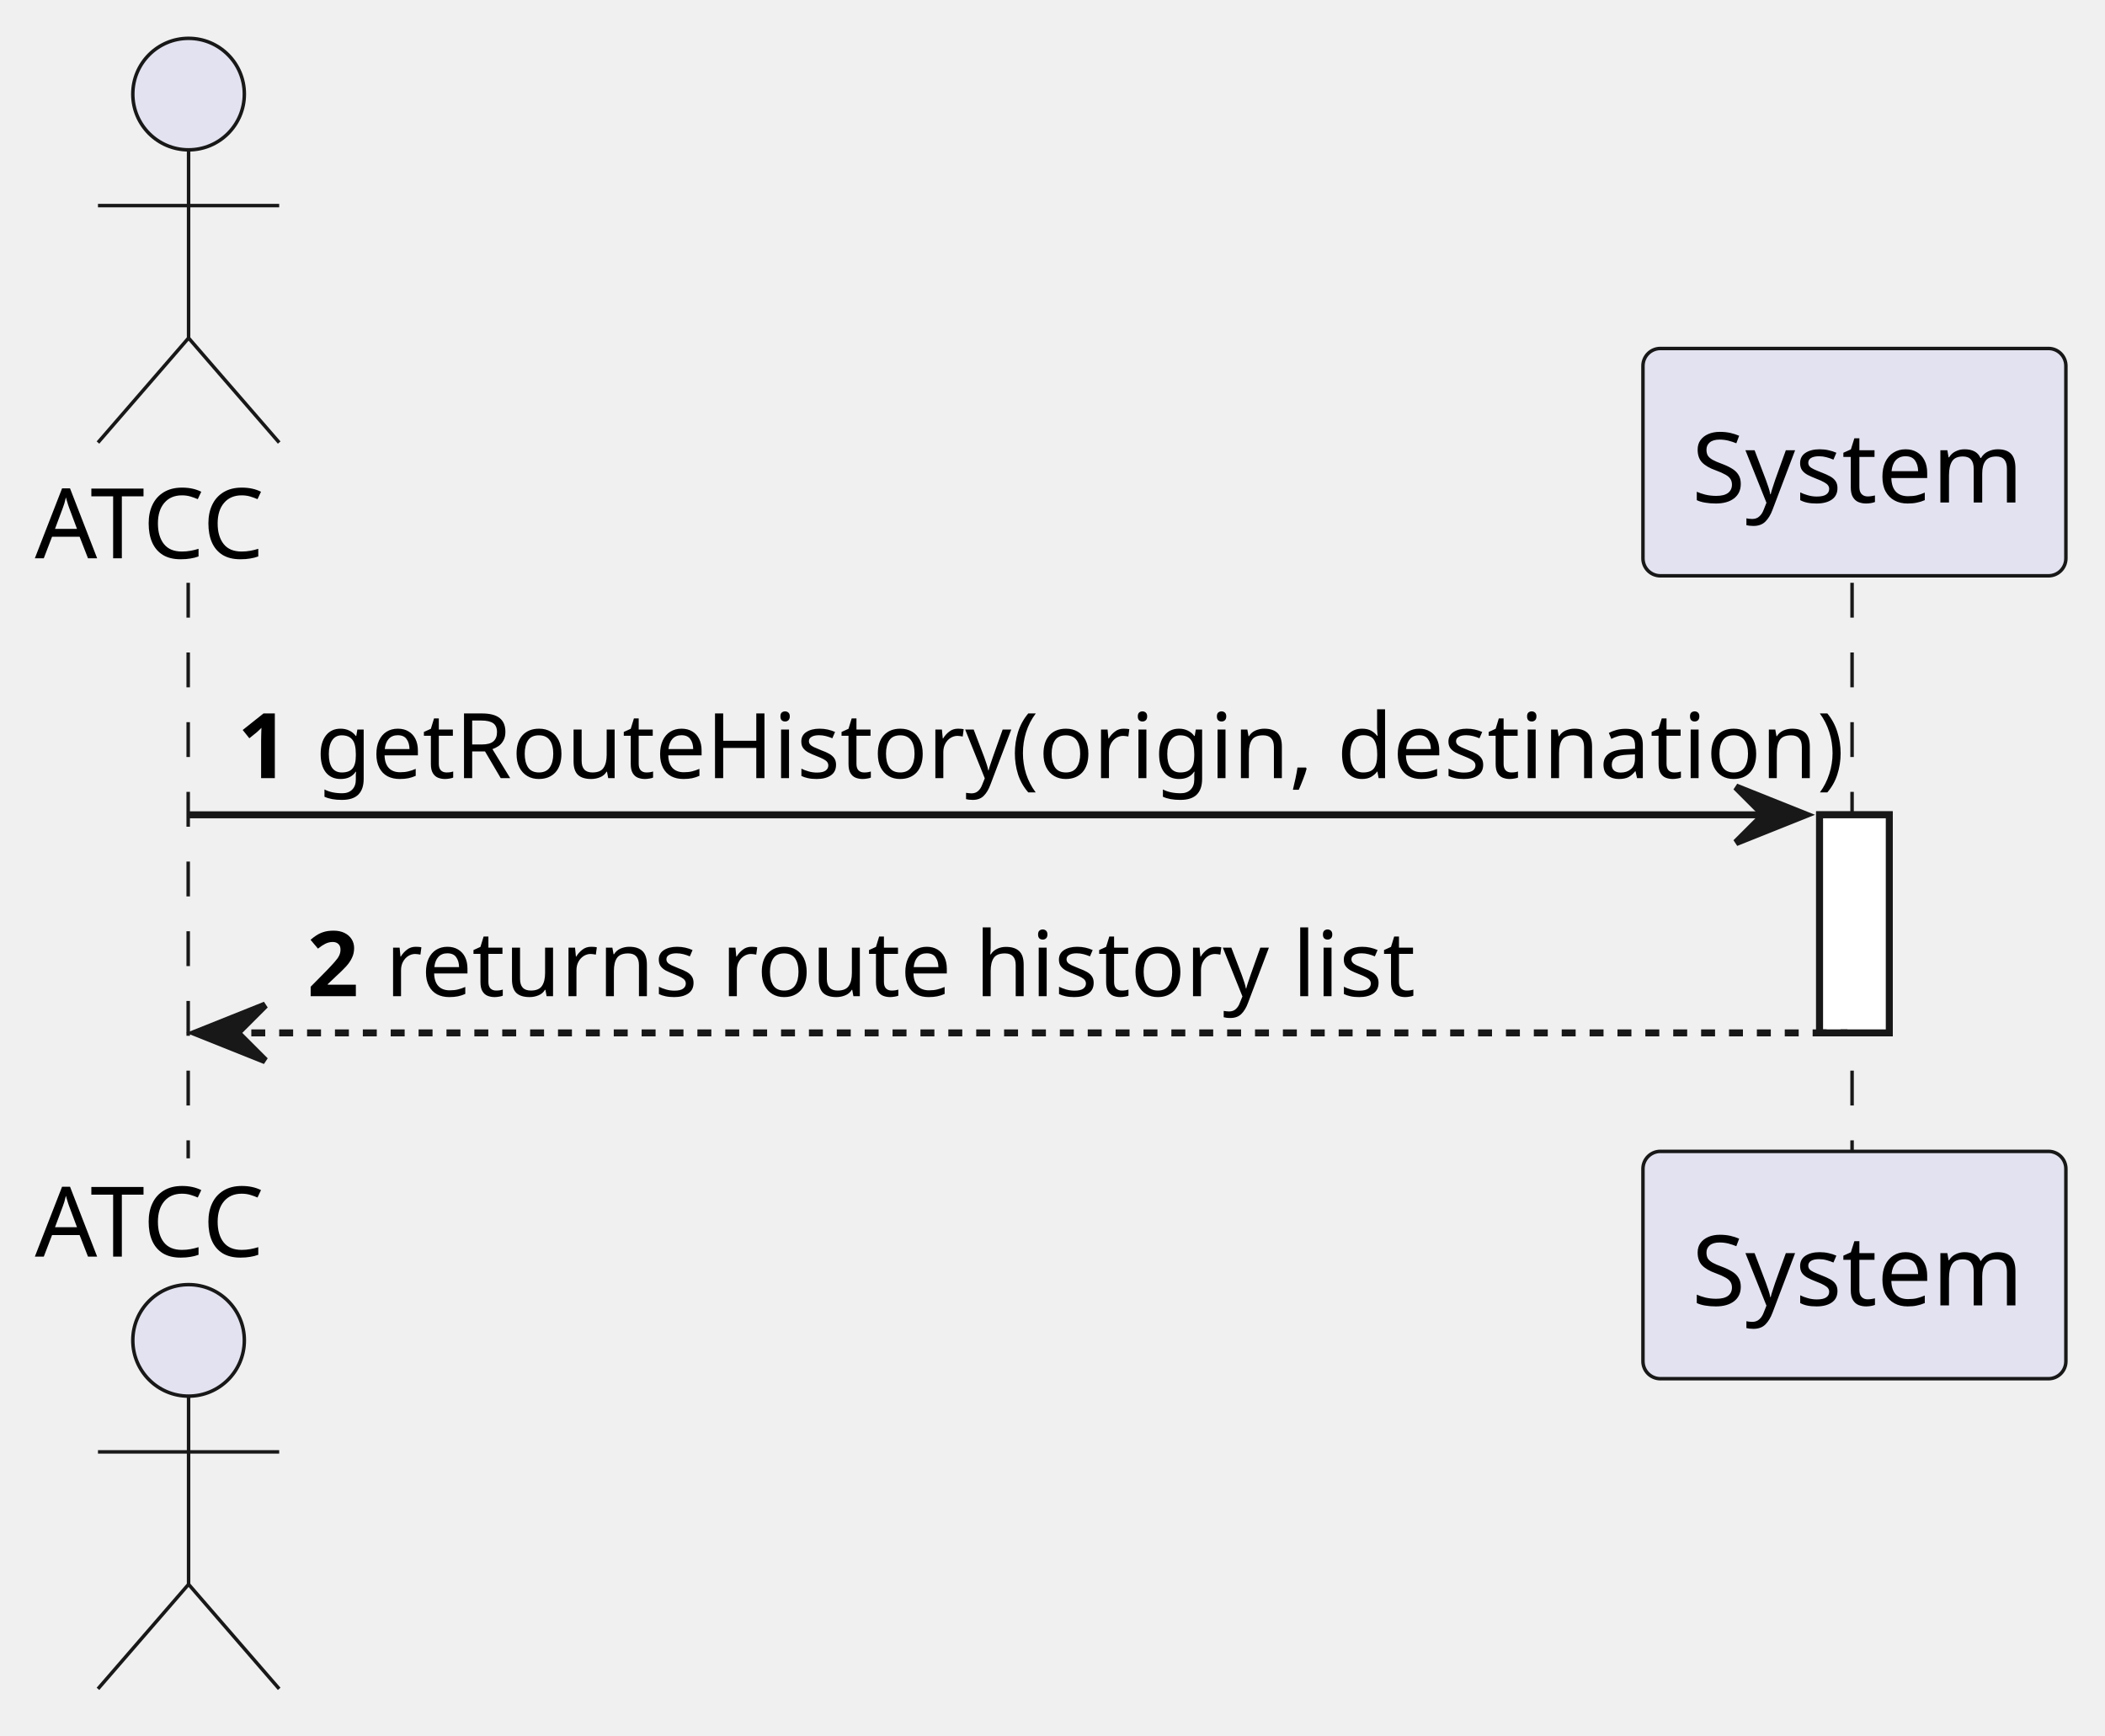
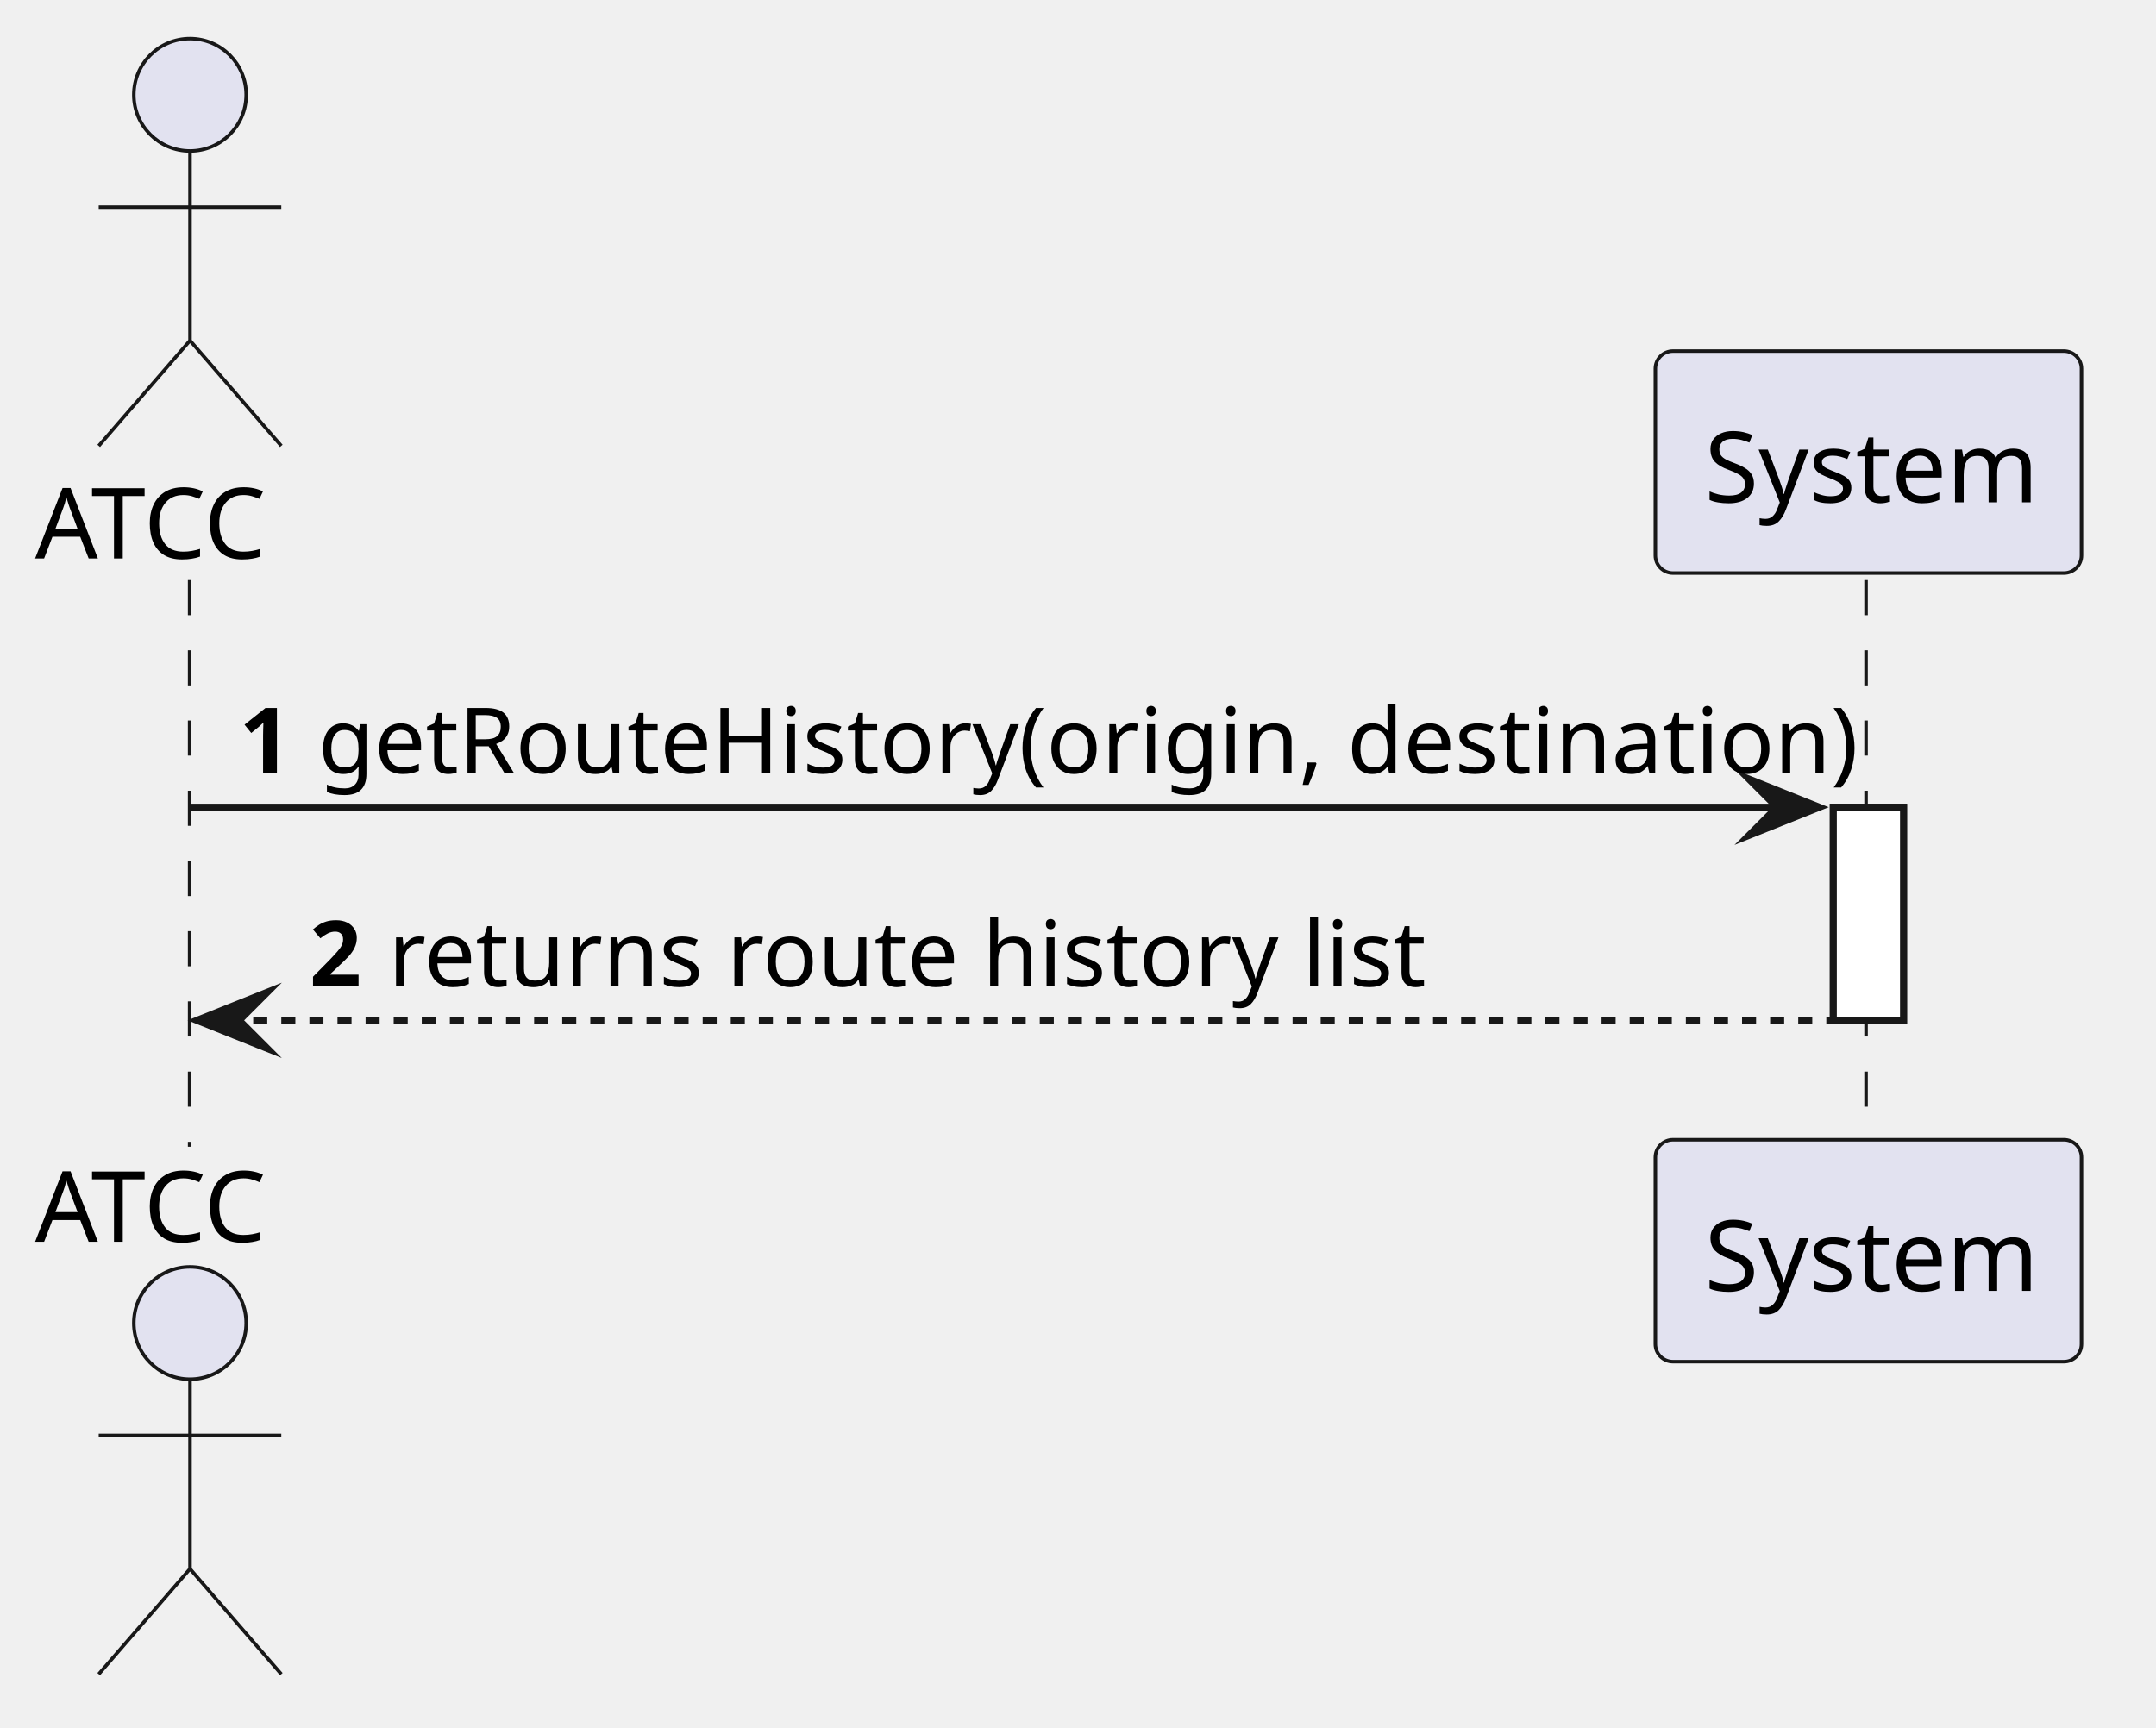
- <svg xmlns="http://www.w3.org/2000/svg" contentStyleType="text/css" data-diagram-type="SEQUENCE" height="249px" preserveAspectRatio="none" style="width:302px;height:249px;background:#FFFFFF;" version="1.1" viewBox="0 0 302 249" width="302px" zoomAndPan="magnify">
+ <svg xmlns="http://www.w3.org/2000/svg" contentStyleType="text/css" data-diagram-type="SEQUENCE" height="246px" preserveAspectRatio="none" style="width:307px;height:246px;background:#FFFFFF;" version="1.1" viewBox="0 0 307 246" width="307px" zoomAndPan="magnify">
  <defs />
  <g>
    <g>
-       <rect fill="#FFFFFF" height="31.291" style="stroke:#181818;stroke-width:1;" width="10" x="261.051" y="116.912" />
+       <rect fill="#FFFFFF" height="30.352" style="stroke:#181818;stroke-width:1;" width="10" x="261.051" y="114.961" />
    </g>
-     <g>
-       <rect fill="#000000" fill-opacity="0" height="82.582" width="8" x="23.055" y="83.621" />
-       <line style="stroke:#181818;stroke-width:0.5;stroke-dasharray:5,5;" x1="27" x2="27" y1="83.621" y2="166.203" />
+     <g class="participant-lifeline" data-entity-uid="part1" data-qualified-name="Actor" data-source-line="2" id="part1-lifeline">
+       <g>
+         <rect fill="#000000" fill-opacity="0" height="80.703" width="8" x="23.055" y="82.609" />
+         <line style="stroke:#181818;stroke-width:0.5;stroke-dasharray:5,5;" x1="27" x2="27" y1="82.609" y2="163.312" />
+       </g>
    </g>
-     <g>
-       <rect fill="#000000" fill-opacity="0" height="82.582" width="8" x="262.051" y="83.621" />
-       <line style="stroke:#181818;stroke-width:0.5;stroke-dasharray:5,5;" x1="265.713" x2="265.713" y1="83.621" y2="166.203" />
+     <g class="participant-lifeline" data-entity-uid="part2" data-qualified-name="Sys" data-source-line="3" id="part2-lifeline">
+       <g>
+         <rect fill="#000000" fill-opacity="0" height="80.703" width="8" x="262.051" y="82.609" />
+         <line style="stroke:#181818;stroke-width:0.5;stroke-dasharray:5,5;" x1="265.713" x2="265.713" y1="82.609" y2="163.312" />
+       </g>
    </g>
-     <g class="participant participant-head" data-participant="Actor">
-       <text fill="#000000" font-family="sans-serif" font-size="14" lengthAdjust="spacing" textLength="38.11" x="5" y="80.107">ATCC</text>
+     <g class="participant participant-head" data-entity-uid="part1" data-qualified-name="Actor" data-source-line="2" id="part1-head">
+       <text fill="#000000" font-family="sans-serif" font-size="14" lengthAdjust="spacing" textLength="38.11" x="5" y="79.533">ATCC</text>
      <ellipse cx="27.055" cy="13.5" fill="#E2E2F0" rx="8" ry="8" style="stroke:#181818;stroke-width:0.5;" />
      <path d="M27.055,21.5 L27.055,48.5 M14.055,29.5 L40.055,29.5 M27.055,48.5 L14.055,63.5 M27.055,48.5 L40.055,63.5" fill="none" style="stroke:#181818;stroke-width:0.5;" />
    </g>
-     <g class="participant participant-tail" data-participant="Actor">
-       <text fill="#000000" font-family="sans-serif" font-size="14" lengthAdjust="spacing" textLength="38.11" x="5" y="180.31">ATCC</text>
-       <ellipse cx="27.055" cy="192.324" fill="#E2E2F0" rx="8" ry="8" style="stroke:#181818;stroke-width:0.5;" />
-       <path d="M27.055,200.324 L27.055,227.324 M14.055,208.324 L40.055,208.324 M27.055,227.324 L14.055,242.324 M27.055,227.324 L40.055,242.324" fill="none" style="stroke:#181818;stroke-width:0.5;" />
+     <g class="participant participant-tail" data-entity-uid="part1" data-qualified-name="Actor" data-source-line="2" id="part1-tail">
+       <text fill="#000000" font-family="sans-serif" font-size="14" lengthAdjust="spacing" textLength="38.11" x="5" y="176.846">ATCC</text>
+       <ellipse cx="27.055" cy="188.422" fill="#E2E2F0" rx="8" ry="8" style="stroke:#181818;stroke-width:0.5;" />
+       <path d="M27.055,196.422 L27.055,223.422 M14.055,204.422 L40.055,204.422 M27.055,223.422 L14.055,238.422 M27.055,223.422 L40.055,238.422" fill="none" style="stroke:#181818;stroke-width:0.5;" />
    </g>
-     <g class="participant participant-head" data-participant="Sys">
-       <rect fill="#E2E2F0" height="32.621" rx="2.5" ry="2.5" style="stroke:#181818;stroke-width:0.5;" width="60.676" x="235.713" y="50" />
-       <text fill="#000000" font-family="sans-serif" font-size="14" lengthAdjust="spacing" textLength="46.676" x="242.713" y="72.107">System</text>
+     <g class="participant participant-head" data-entity-uid="part2" data-qualified-name="Sys" data-source-line="3" id="part2-head">
+       <rect fill="#E2E2F0" height="31.609" rx="2.5" ry="2.5" style="stroke:#181818;stroke-width:0.5;" width="60.676" x="235.713" y="50" />
+       <text fill="#000000" font-family="sans-serif" font-size="14" lengthAdjust="spacing" textLength="46.676" x="242.713" y="71.533">System</text>
    </g>
-     <g class="participant participant-tail" data-participant="Sys">
-       <rect fill="#E2E2F0" height="32.621" rx="2.5" ry="2.5" style="stroke:#181818;stroke-width:0.5;" width="60.676" x="235.713" y="165.203" />
-       <text fill="#000000" font-family="sans-serif" font-size="14" lengthAdjust="spacing" textLength="46.676" x="242.713" y="187.31">System</text>
+     <g class="participant participant-tail" data-entity-uid="part2" data-qualified-name="Sys" data-source-line="3" id="part2-tail">
+       <rect fill="#E2E2F0" height="31.609" rx="2.5" ry="2.5" style="stroke:#181818;stroke-width:0.5;" width="60.676" x="235.713" y="162.312" />
+       <text fill="#000000" font-family="sans-serif" font-size="14" lengthAdjust="spacing" textLength="46.676" x="242.713" y="183.846">System</text>
    </g>
    <g>
-       <rect fill="#FFFFFF" height="31.291" style="stroke:#181818;stroke-width:1;" width="10" x="261.051" y="116.912" />
+       <rect fill="#FFFFFF" height="30.352" style="stroke:#181818;stroke-width:1;" width="10" x="261.051" y="114.961" />
    </g>
-     <g class="message" data-participant-1="Actor" data-participant-2="Sys">
-       <polygon fill="#181818" points="249.051,112.912,259.051,116.912,249.051,120.912,253.051,116.912" style="stroke:#181818;stroke-width:1;" />
-       <line style="stroke:#181818;stroke-width:1;" x1="27.055" x2="255.051" y1="116.912" y2="116.912" />
-       <text fill="#000000" font-family="sans-serif" font-size="13" font-weight="bold" lengthAdjust="spacing" textLength="7.23" x="34.055" y="111.649">1</text>
-       <text fill="#000000" font-family="sans-serif" font-size="13" lengthAdjust="spacing" textLength="203.766" x="45.285" y="111.649">getRouteHistory(origin, destination)</text>
+     <g class="message" data-entity-1="part1" data-entity-2="part2" data-source-line="5" id="msg1">
+       <polygon fill="#181818" points="249.051,110.961,259.051,114.961,249.051,118.961,253.051,114.961" style="stroke:#181818;stroke-width:1;stroke-linejoin:miter;stroke-miterlimit:10;" />
+       <line style="stroke:#181818;stroke-width:1;" x1="27.055" x2="255.051" y1="114.961" y2="114.961" />
+       <text fill="#000000" font-family="sans-serif" font-size="13" font-weight="700" lengthAdjust="spacing" textLength="7.23" x="34.055" y="110.105">1</text>
+       <text fill="#000000" font-family="sans-serif" font-size="13" lengthAdjust="spacing" textLength="203.766" x="45.285" y="110.105">getRouteHistory(origin, destination)</text>
    </g>
-     <g class="message" data-participant-1="Sys" data-participant-2="Actor">
-       <polygon fill="#181818" points="38.055,144.203,28.055,148.203,38.055,152.203,34.055,148.203" style="stroke:#181818;stroke-width:1;" />
-       <line style="stroke:#181818;stroke-width:1;stroke-dasharray:2,2;" x1="32.055" x2="265.051" y1="148.203" y2="148.203" />
-       <text fill="#000000" font-family="sans-serif" font-size="13" font-weight="bold" lengthAdjust="spacing" textLength="7.23" x="44.055" y="142.94">2</text>
-       <text fill="#000000" font-family="sans-serif" font-size="13" lengthAdjust="spacing" textLength="135.103" x="55.285" y="142.94">returns route history list</text>
+     <g class="message" data-entity-1="part2" data-entity-2="part1" data-source-line="7" id="msg2">
+       <polygon fill="#181818" points="38.055,141.312,28.055,145.312,38.055,149.312,34.055,145.312" style="stroke:#181818;stroke-width:1;stroke-linejoin:miter;stroke-miterlimit:10;" />
+       <line style="stroke:#181818;stroke-width:1;stroke-dasharray:2,2;" x1="32.055" x2="265.051" y1="145.312" y2="145.312" />
+       <text fill="#000000" font-family="sans-serif" font-size="13" font-weight="700" lengthAdjust="spacing" textLength="7.23" x="44.055" y="140.456">2</text>
+       <text fill="#000000" font-family="sans-serif" font-size="13" lengthAdjust="spacing" textLength="135.103" x="55.285" y="140.456">returns route history list</text>
    </g>
  </g>
</svg>
